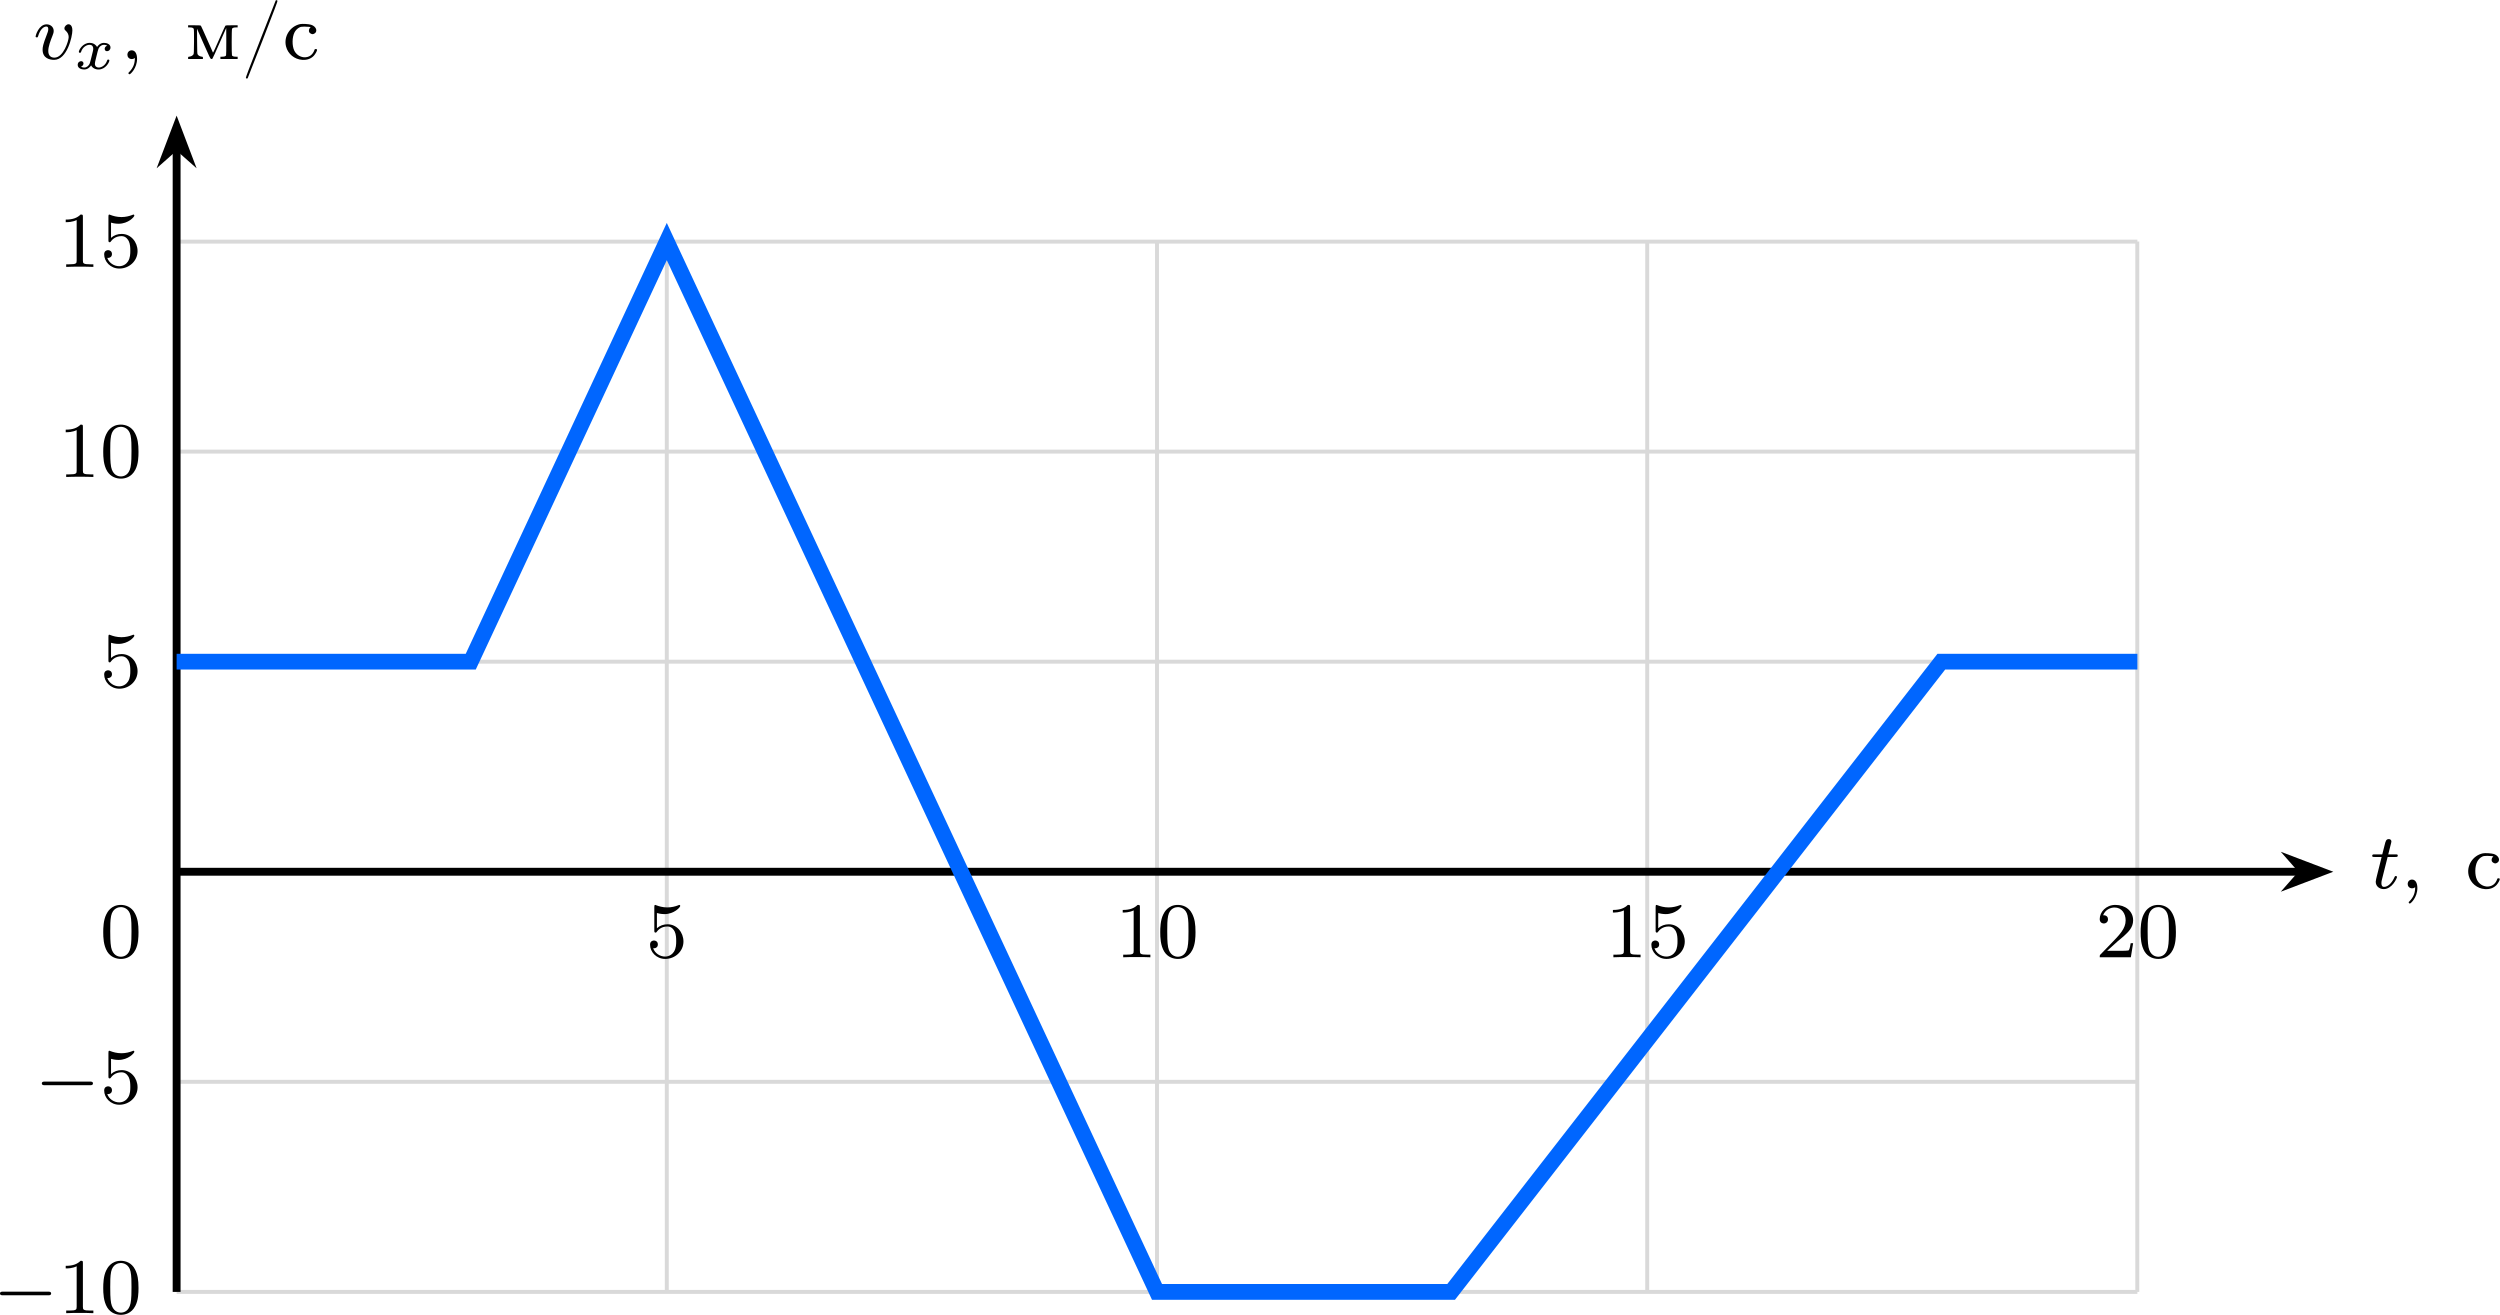
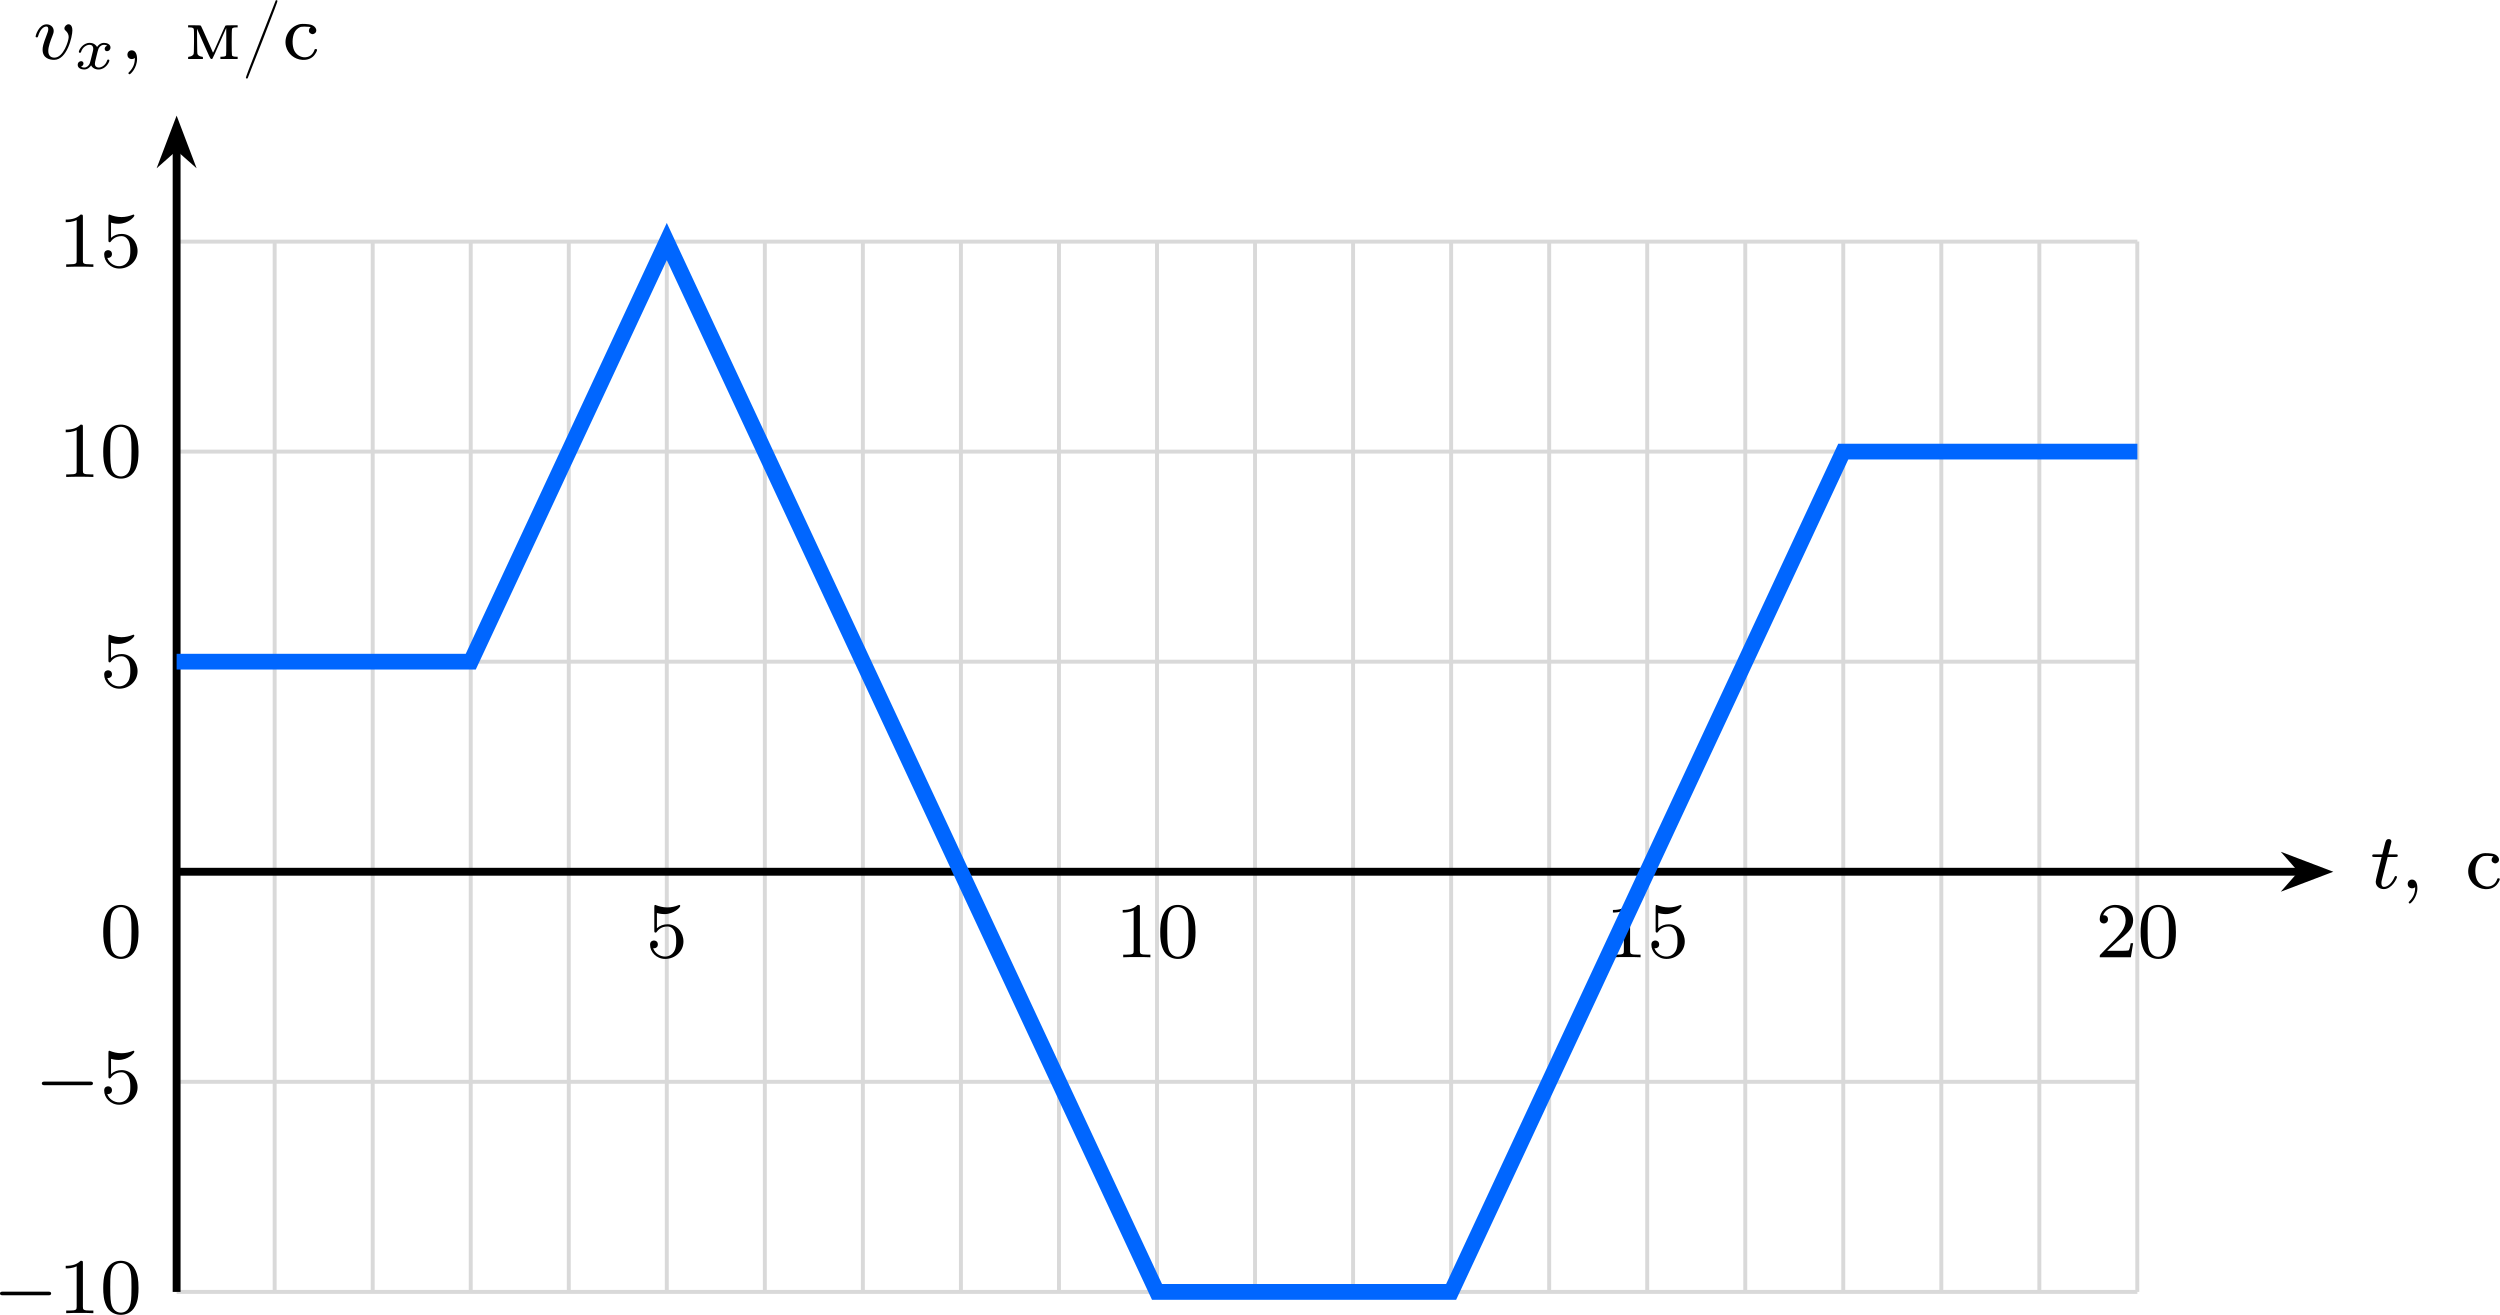
<svg xmlns="http://www.w3.org/2000/svg" xmlns:xlink="http://www.w3.org/1999/xlink" version="1.1" width="328.9pt" height="172.978pt" viewBox="-65.987 -66.69 253 133.06">
  <defs>
    <path id="g3-48" d="M3.897-2.542C3.897-3.395 3.81-3.913 3.547-4.423C3.196-5.125 2.55-5.3 2.112-5.3C1.108-5.3 .741-4.551 .63-4.328C.343-3.746 .327-2.957 .327-2.542C.327-2.016 .351-1.211 .733-.574C1.1 .016 1.69 .167 2.112 .167C2.495 .167 3.18 .048 3.579-.741C3.873-1.315 3.897-2.024 3.897-2.542ZM2.112-.056C1.841-.056 1.291-.183 1.124-1.02C1.036-1.474 1.036-2.224 1.036-2.638C1.036-3.188 1.036-3.746 1.124-4.184C1.291-4.997 1.913-5.077 2.112-5.077C2.383-5.077 2.933-4.941 3.092-4.216C3.188-3.778 3.188-3.18 3.188-2.638C3.188-2.168 3.188-1.451 3.092-1.004C2.925-.167 2.375-.056 2.112-.056Z" />
    <path id="g3-49" d="M2.503-5.077C2.503-5.292 2.487-5.3 2.271-5.3C1.945-4.981 1.522-4.79 .765-4.79V-4.527C.98-4.527 1.411-4.527 1.873-4.742V-.654C1.873-.359 1.849-.263 1.092-.263H.813V0C1.14-.024 1.825-.024 2.184-.024S3.236-.024 3.563 0V-.263H3.284C2.527-.263 2.503-.359 2.503-.654V-5.077Z" />
    <path id="g3-50" d="M2.248-1.626C2.375-1.745 2.71-2.008 2.837-2.12C3.332-2.574 3.802-3.013 3.802-3.738C3.802-4.686 3.005-5.3 2.008-5.3C1.052-5.3 .422-4.575 .422-3.866C.422-3.475 .733-3.419 .845-3.419C1.012-3.419 1.259-3.539 1.259-3.842C1.259-4.256 .861-4.256 .765-4.256C.996-4.838 1.53-5.037 1.921-5.037C2.662-5.037 3.045-4.407 3.045-3.738C3.045-2.909 2.463-2.303 1.522-1.339L.518-.303C.422-.215 .422-.199 .422 0H3.571L3.802-1.427H3.555C3.531-1.267 3.467-.869 3.371-.717C3.324-.654 2.718-.654 2.59-.654H1.172L2.248-1.626Z" />
    <path id="g3-53" d="M1.116-4.479C1.219-4.447 1.538-4.368 1.873-4.368C2.869-4.368 3.475-5.069 3.475-5.189C3.475-5.276 3.419-5.3 3.379-5.3C3.363-5.3 3.347-5.3 3.276-5.26C2.965-5.141 2.598-5.045 2.168-5.045C1.698-5.045 1.307-5.165 1.06-5.26C.98-5.3 .964-5.3 .956-5.3C.853-5.3 .853-5.212 .853-5.069V-2.734C.853-2.59 .853-2.495 .98-2.495C1.044-2.495 1.068-2.527 1.108-2.59C1.203-2.71 1.506-3.116 2.184-3.116C2.63-3.116 2.845-2.75 2.917-2.598C3.053-2.311 3.068-1.945 3.068-1.634C3.068-1.339 3.061-.909 2.837-.558C2.686-.319 2.367-.072 1.945-.072C1.427-.072 .917-.399 .733-.917C.757-.909 .805-.909 .813-.909C1.036-.909 1.211-1.052 1.211-1.299C1.211-1.594 .98-1.698 .821-1.698C.677-1.698 .422-1.618 .422-1.275C.422-.558 1.044 .167 1.961 .167C2.957 .167 3.802-.606 3.802-1.594C3.802-2.519 3.132-3.339 2.192-3.339C1.793-3.339 1.419-3.212 1.116-2.941V-4.479Z" />
    <path id="g1-120" d="M3.365-2.349C3.156-2.289 3.108-2.116 3.108-2.026C3.108-1.835 3.264-1.793 3.347-1.793C3.521-1.793 3.694-1.937 3.694-2.17C3.694-2.493 3.341-2.636 3.037-2.636C2.642-2.636 2.403-2.331 2.337-2.218C2.26-2.367 2.032-2.636 1.584-2.636C.897-2.636 .49-1.925 .49-1.716C.49-1.686 .514-1.632 .598-1.632S.699-1.668 .717-1.722C.867-2.206 1.273-2.439 1.566-2.439S1.949-2.248 1.949-2.05C1.949-1.979 1.949-1.925 1.901-1.739C1.763-1.184 1.632-.64 1.602-.568C1.512-.341 1.297-.137 1.046-.137C1.01-.137 .843-.137 .705-.227C.938-.305 .962-.502 .962-.55C.962-.705 .843-.783 .723-.783C.556-.783 .377-.652 .377-.406C.377-.066 .753 .06 1.034 .06C1.375 .06 1.62-.173 1.733-.359C1.853-.108 2.14 .06 2.481 .06C3.186 .06 3.581-.664 3.581-.861C3.581-.873 3.575-.944 3.467-.944C3.383-.944 3.371-.903 3.353-.849C3.18-.329 2.756-.137 2.505-.137C2.277-.137 2.116-.269 2.116-.52C2.116-.634 2.146-.765 2.2-.974L2.391-1.751C2.451-1.985 2.481-2.092 2.606-2.236C2.69-2.325 2.833-2.439 3.025-2.439C3.055-2.439 3.234-2.439 3.365-2.349Z" />
    <path id="g4-47" d="M3.515-5.93C3.499-5.906 2.805-4.144 1.977-2.008C.797 1.012 .47 1.873 .494 1.913C.534 1.977 .638 1.993 .677 1.937C.693 1.921 1.387 .151 2.216-1.969C3.395-4.997 3.722-5.866 3.698-5.898C3.658-5.962 3.555-5.978 3.515-5.93Z" />
    <path id="g4-236" d="M.295-3.308V-3.204H.454C.693-3.204 .821-3.156 .861-3.061C.893-3.005 .893-2.63 .893-1.761C.885-.654 .877-.542 .829-.462C.749-.351 .606-.271 .438-.247C.295-.231 .295-.223 .295-.12V-.008H1.044H1.793V-.12C1.793-.223 1.793-.231 1.65-.247C1.482-.271 1.339-.351 1.267-.462C1.219-.542 1.211-.654 1.203-1.809L1.196-3.068L1.865-1.554C2.455-.215 2.542-.04 2.614-.016C2.678 0 2.71 0 2.75-.032C2.782-.064 3.108-.773 3.475-1.618L4.152-3.148L4.16-1.801C4.16-.988 4.152-.422 4.136-.375C4.105-.287 3.961-.239 3.722-.239H3.563V-.12V-.008H4.439H5.308V-.12V-.239H5.149C4.918-.239 4.766-.287 4.734-.375C4.694-.486 4.694-2.973 4.742-3.068C4.782-3.156 4.918-3.204 5.149-3.204H5.308V-3.308V-3.419H4.71C4.224-3.419 4.105-3.411 4.065-3.371C4.041-3.347 3.858-2.949 3.65-2.479C3.443-2.016 3.172-1.403 3.053-1.132C2.933-.853 2.821-.638 2.813-.646C2.805-.662 2.534-1.267 2.216-1.993S1.618-3.332 1.594-3.363C1.554-3.411 1.482-3.419 .925-3.419H.295Z" />
    <path id="g4-241" d="M1.753-3.539C.725-3.316 .072-2.271 .327-1.275C.518-.518 1.18 .024 1.961 .08C2.447 .112 2.837-.024 3.132-.327C3.3-.51 3.491-.853 3.467-.948C3.459-1.028 3.244-1.044 3.22-.964C3.045-.422 2.646-.143 2.12-.183C1.714-.223 1.347-.478 1.164-.853C.925-1.339 .933-2.208 1.188-2.702C1.283-2.901 1.498-3.116 1.69-3.204C1.825-3.268 1.881-3.276 2.184-3.284C2.375-3.284 2.598-3.268 2.678-3.26L2.821-3.228L2.742-3.148C2.646-3.045 2.614-2.845 2.67-2.726C2.726-2.622 2.901-2.519 3.013-2.519S3.292-2.622 3.347-2.726C3.491-3.005 3.26-3.347 2.853-3.475C2.63-3.547 1.969-3.587 1.753-3.539Z" />
    <path id="g0-0" d="M5.571-1.809C5.699-1.809 5.874-1.809 5.874-1.993S5.699-2.176 5.571-2.176H1.004C.877-2.176 .701-2.176 .701-1.993S.877-1.809 1.004-1.809H5.571Z" />
    <path id="g2-59" d="M1.49-.12C1.49 .399 1.379 .853 .885 1.347C.853 1.371 .837 1.387 .837 1.427C.837 1.49 .901 1.538 .956 1.538C1.052 1.538 1.714 .909 1.714-.024C1.714-.534 1.522-.885 1.172-.885C.893-.885 .733-.662 .733-.446C.733-.223 .885 0 1.18 0C1.371 0 1.49-.112 1.49-.12Z" />
    <path id="g2-116" d="M1.761-3.172H2.542C2.694-3.172 2.79-3.172 2.79-3.324C2.79-3.435 2.686-3.435 2.55-3.435H1.825L2.112-4.567C2.144-4.686 2.144-4.726 2.144-4.734C2.144-4.902 2.016-4.981 1.881-4.981C1.61-4.981 1.554-4.766 1.467-4.407L1.219-3.435H.454C.303-3.435 .199-3.435 .199-3.284C.199-3.172 .303-3.172 .438-3.172H1.156L.677-1.259C.63-1.06 .558-.781 .558-.669C.558-.191 .948 .08 1.371 .08C2.224 .08 2.71-1.044 2.71-1.14C2.71-1.227 2.638-1.243 2.59-1.243C2.503-1.243 2.495-1.211 2.439-1.092C2.279-.709 1.881-.143 1.395-.143C1.227-.143 1.132-.255 1.132-.518C1.132-.669 1.156-.757 1.18-.861L1.761-3.172Z" />
    <path id="g2-118" d="M3.961-2.901C3.961-3.523 3.602-3.523 3.571-3.523C3.379-3.523 3.156-3.316 3.156-3.108C3.156-2.981 3.22-2.925 3.292-2.861C3.475-2.702 3.587-2.479 3.587-2.224C3.587-1.857 3.061-.143 2.144-.143C1.801-.143 1.522-.327 1.522-.829C1.522-1.267 1.761-1.897 1.953-2.375C2.048-2.63 2.072-2.694 2.072-2.837C2.072-3.268 1.722-3.515 1.355-3.515C.566-3.515 .239-2.391 .239-2.295C.239-2.224 .295-2.192 .359-2.192C.462-2.192 .47-2.24 .494-2.319C.701-3.013 1.044-3.292 1.331-3.292C1.451-3.292 1.522-3.22 1.522-3.029C1.522-2.845 1.451-2.662 1.371-2.463C.98-1.459 .948-1.196 .948-.948C.948-.08 1.658 .08 2.112 .08C3.435 .08 3.961-2.295 3.961-2.901Z" />
  </defs>
  <g id="page1">
-     <path d="M-48.113 64.051H150.316M-48.113 42.789H150.316M-48.113 21.531H150.316M-48.113 .273H150.316M-48.113-20.988H150.316M-48.113-42.238H150.316M-48.113 64.051V-42.246M1.492 64.051V-42.246M51.102 64.051V-42.246M100.711 64.051V-42.246M150.308 64.051V-42.246" stroke="#d9d9d9" fill="none" stroke-width=".399" stroke-miterlimit="10" />
+     <path d="M-48.113 64.051H150.316M-48.113 42.789H150.316M-48.113 21.531H150.316M-48.113 .273H150.316M-48.113-20.988H150.316M-48.113-42.238H150.316M-48.113 64.051V-42.246M-38.191 64.051V-42.246M-28.27 64.051V-42.246M-18.348 64.051V-42.246M-8.426 64.051V-42.246M1.492 64.051V-42.246M11.414 64.051V-42.246M21.336 64.051V-42.246M31.258 64.051V-42.246M41.18 64.051V-42.246M51.102 64.051V-42.246M61.023 64.051V-42.246M70.945 64.051V-42.246M80.867 64.051V-42.246M90.789 64.051V-42.246M100.711 64.051V-42.246M110.633 64.051V-42.246M120.551 64.051V-42.246M130.473 64.051V-42.246M140.394 64.051V-42.246M150.308 64.051V-42.246" stroke="#d9d9d9" fill="none" stroke-width=".399" stroke-miterlimit="10" />
    <path d="M-48.113 21.531H166.937" stroke="#000" fill="none" stroke-width=".797" stroke-miterlimit="10" />
    <path d="M169.023 21.531L166.188 20.453L167.137 21.531L166.188 22.609Z" />
    <path d="M169.023 21.531L166.188 20.453L167.137 21.531L166.188 22.609Z" stroke="#000" fill="none" stroke-width=".797" stroke-miterlimit="10" />
    <g transform="matrix(1 0 0 1 221.9929 1.6763)">
      <use x="-48.114" y="21.531" xlink:href="#g2-116" />
      <use x="-45.056" y="21.531" xlink:href="#g2-59" />
      <use x="-38.47" y="21.531" xlink:href="#g4-241" />
    </g>
    <path d="M-48.113 64.051V-51.781" stroke="#000" fill="none" stroke-width=".797" stroke-miterlimit="10" />
    <path d="M-48.113-53.867L-49.191-51.027L-48.113-51.98L-47.035-51.027Z" />
    <path d="M-48.113-53.867L-49.191-51.027L-48.113-51.98L-47.035-51.027Z" stroke="#000" fill="none" stroke-width=".797" stroke-miterlimit="10" />
    <g transform="matrix(1 0 0 1 -14.5098 -82.2434)">
      <use x="-48.114" y="21.531" xlink:href="#g2-118" />
      <use x="-43.99" y="22.527" xlink:href="#g1-120" />
      <use x="-39.32" y="21.531" xlink:href="#g2-59" />
      <use x="-32.735" y="21.531" xlink:href="#g4-236" />
      <use x="-27.091" y="21.531" xlink:href="#g4-47" />
      <use x="-22.858" y="21.531" xlink:href="#g4-241" />
    </g>
    <g transform="matrix(1 0 0 1 -11.9875 -61.2094)">
      <use x="-48.114" y="21.531" xlink:href="#g3-49" />
      <use x="-43.88" y="21.531" xlink:href="#g3-53" />
    </g>
    <g transform="matrix(1 0 0 1 -11.9875 -39.9502)">
      <use x="-48.114" y="21.531" xlink:href="#g3-49" />
      <use x="-43.88" y="21.531" xlink:href="#g3-48" />
    </g>
    <g transform="matrix(1 0 0 1 -7.7532 -18.69102)">
      <use x="-48.114" y="21.531" xlink:href="#g3-53" />
    </g>
    <g transform="matrix(1 0 0 1 -7.7532 8.6553)">
      <use x="-48.114" y="21.531" xlink:href="#g3-48" />
    </g>
    <g transform="matrix(1 0 0 1 -14.3398 23.4123)">
      <use x="-48.114" y="21.531" xlink:href="#g0-0" />
      <use x="-41.527" y="21.531" xlink:href="#g3-53" />
    </g>
    <g transform="matrix(1 0 0 1 -18.5741 44.6715)">
      <use x="-48.114" y="21.531" xlink:href="#g0-0" />
      <use x="-41.527" y="21.531" xlink:href="#g3-49" />
      <use x="-37.293" y="21.531" xlink:href="#g3-48" />
    </g>
    <g transform="matrix(1 0 0 1 47.49065 8.6553)">
      <use x="-48.114" y="21.531" xlink:href="#g3-53" />
    </g>
    <g transform="matrix(1 0 0 1 94.9813 8.6553)">
      <use x="-48.114" y="21.531" xlink:href="#g3-49" />
      <use x="-43.88" y="21.531" xlink:href="#g3-48" />
    </g>
    <g transform="matrix(1 0 0 1 144.5891 8.6553)">
      <use x="-48.114" y="21.531" xlink:href="#g3-49" />
      <use x="-43.88" y="21.531" xlink:href="#g3-53" />
    </g>
    <g transform="matrix(1 0 0 1 194.1969 8.6553)">
      <use x="-48.114" y="21.531" xlink:href="#g3-50" />
      <use x="-43.88" y="21.531" xlink:href="#g3-48" />
    </g>
-     <path d="M-48.113 .273H-18.348L1.492-42.246L51.102 64.051H80.867L130.473 .273H150.316" stroke="#06f" fill="none" stroke-width="1.594" stroke-miterlimit="10" />
+     <path d="M-48.113 .273H-18.348L1.492-42.246L51.102 64.051H80.867L120.551-20.988H150.316" stroke="#06f" fill="none" stroke-width="1.594" stroke-miterlimit="10" />
  </g>
</svg>
